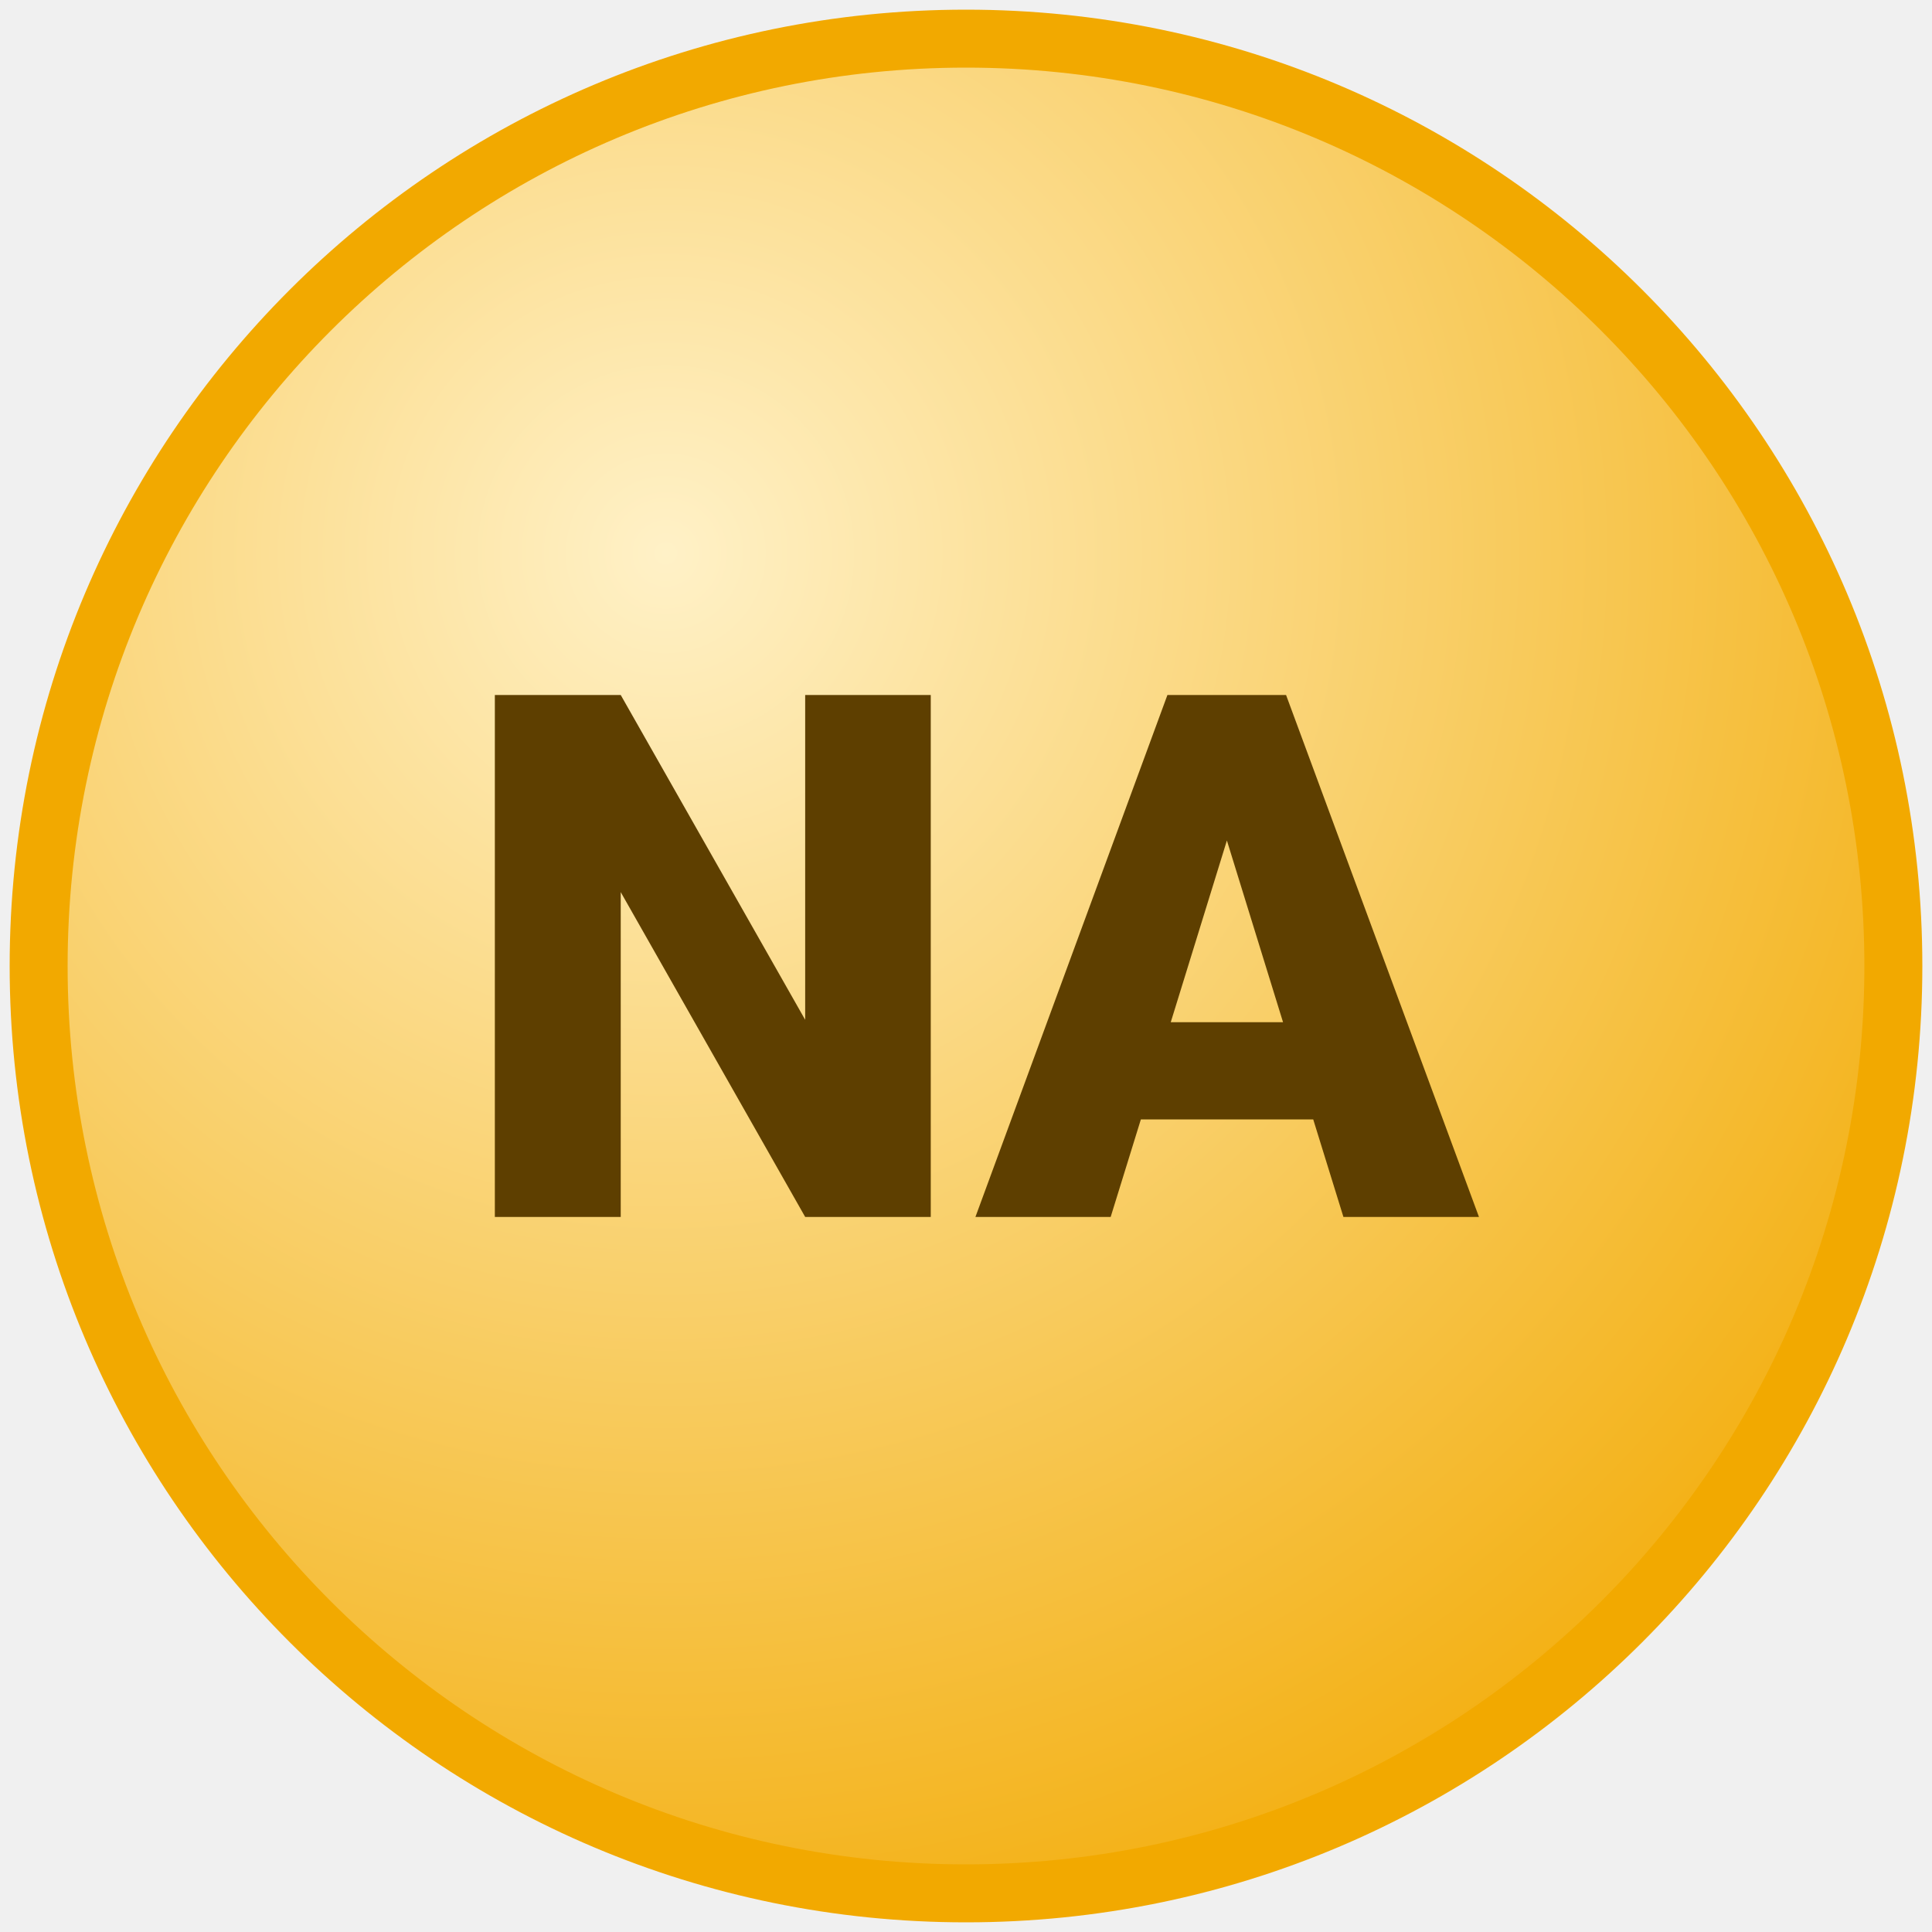
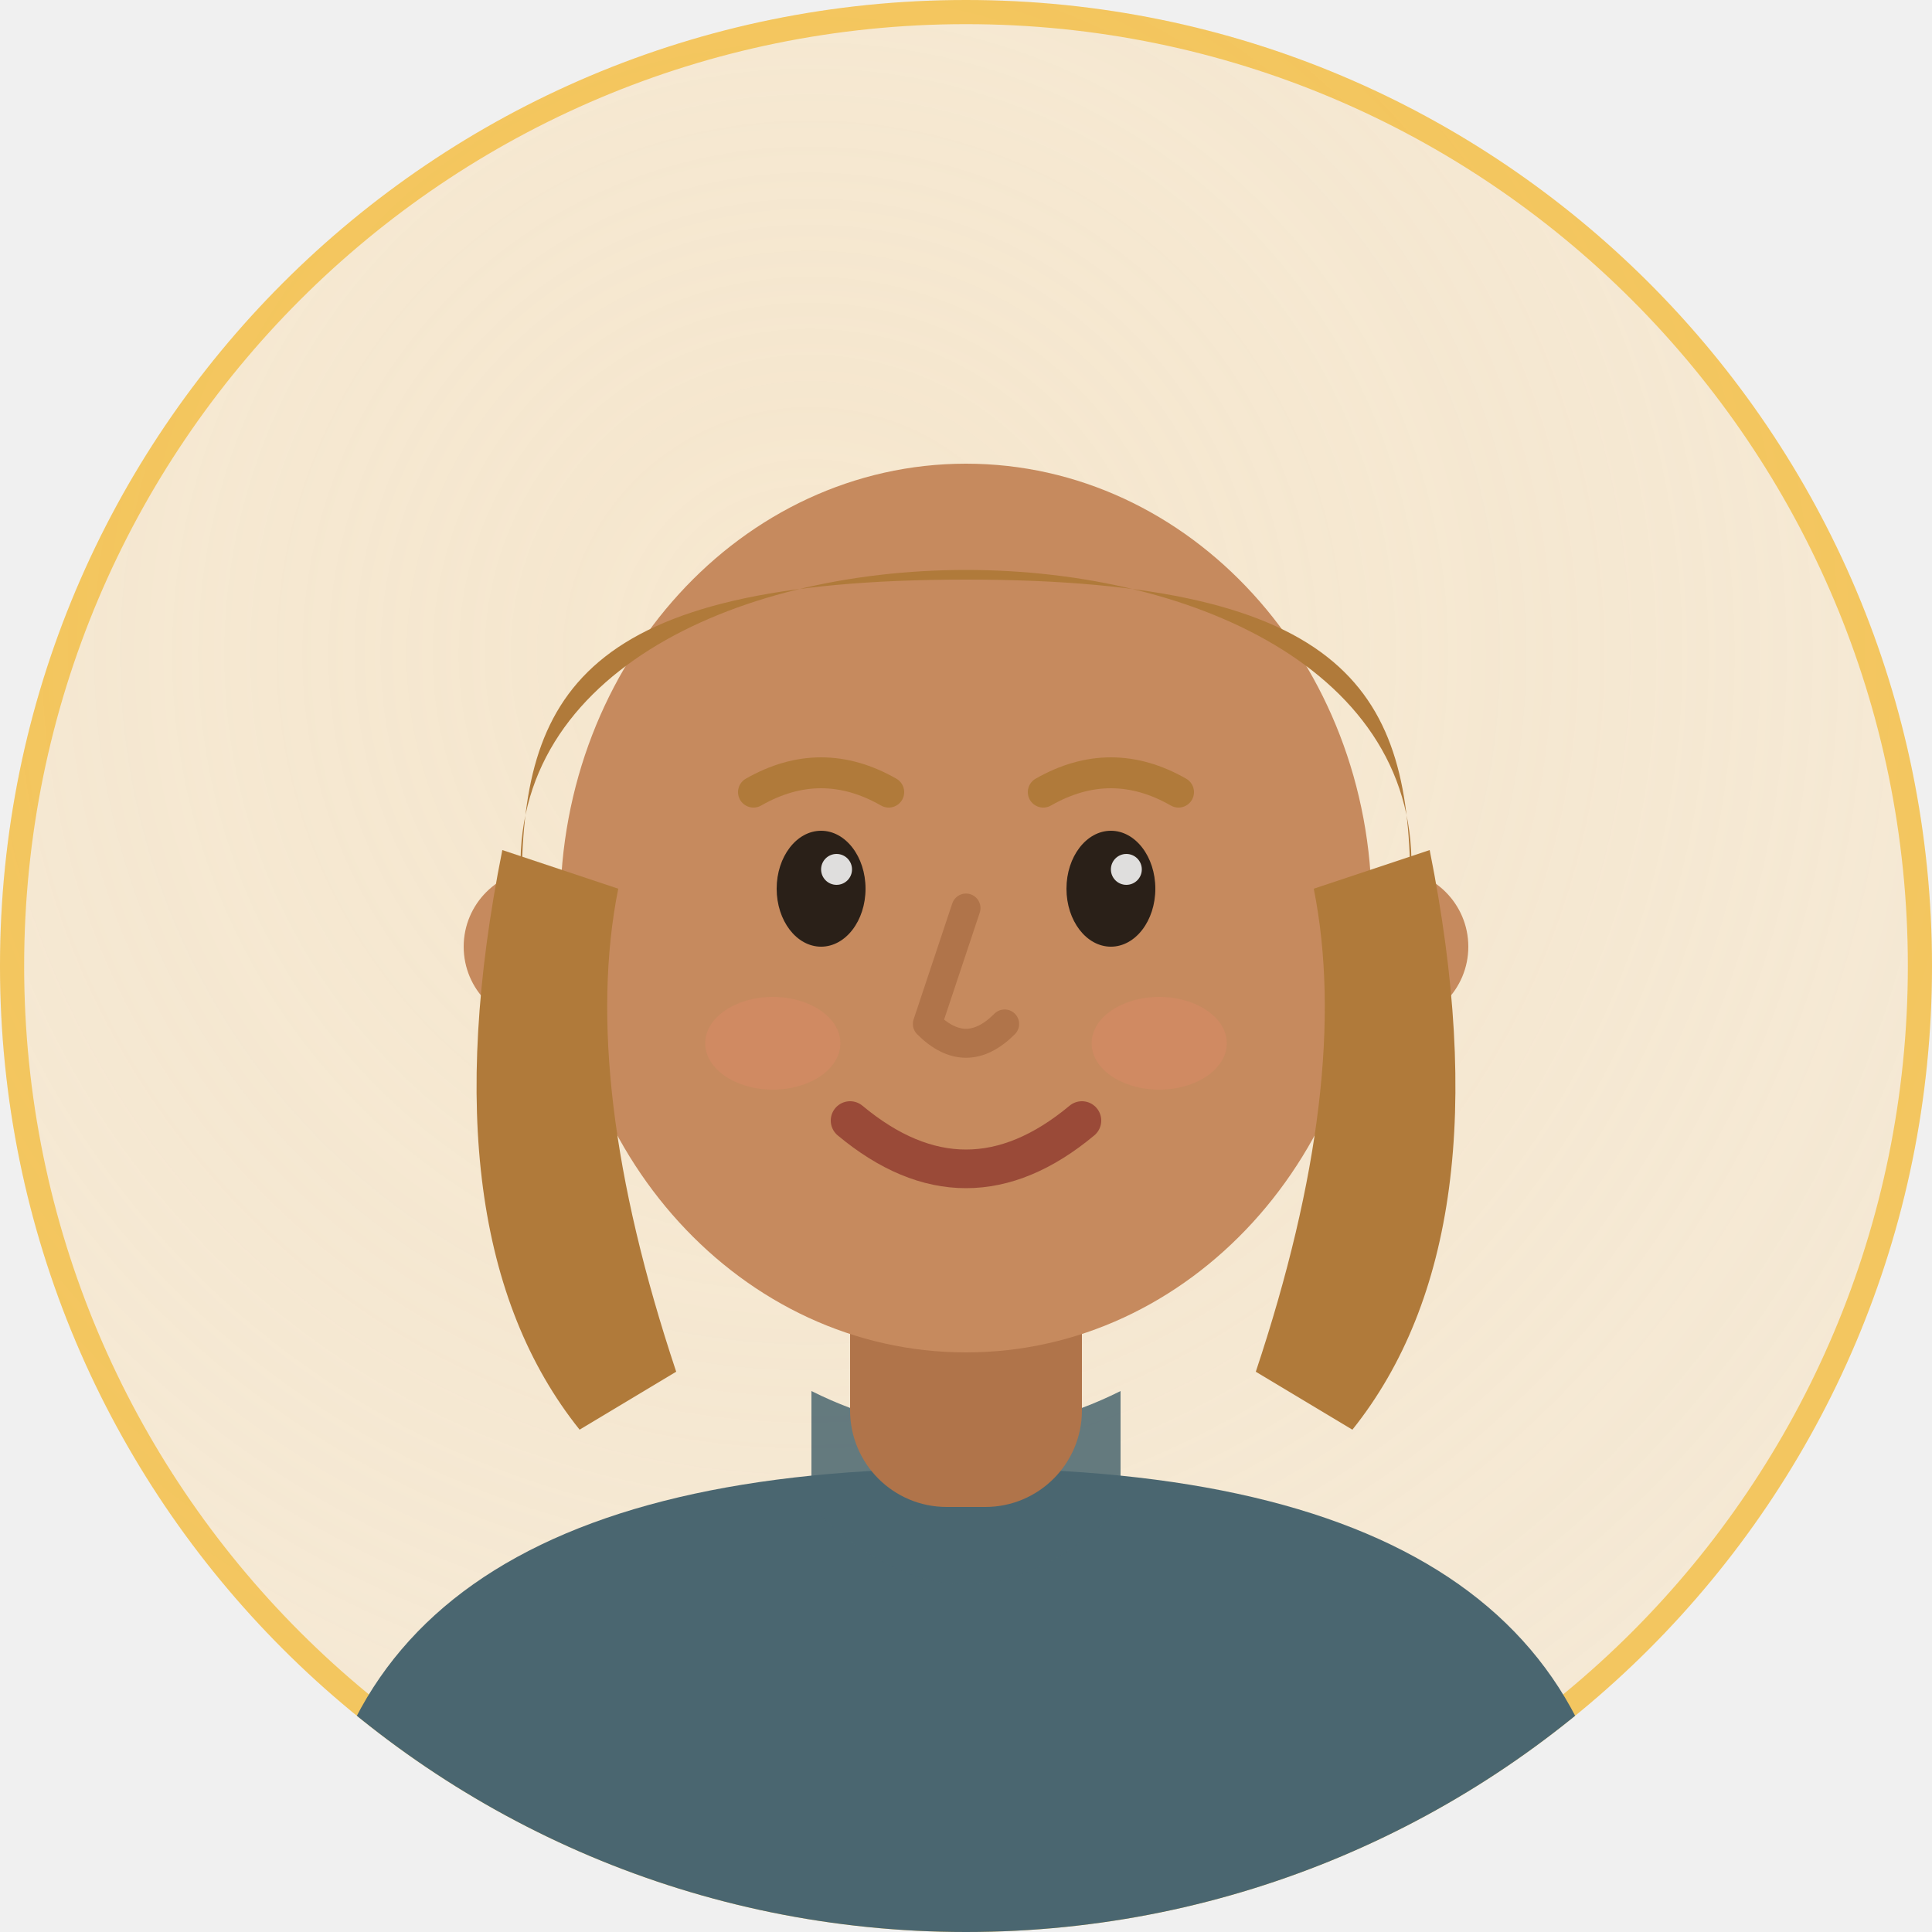
- <svg xmlns="http://www.w3.org/2000/svg" viewBox="0 0 100 100" role="img" aria-label="NA avatar">
+ <svg xmlns="http://www.w3.org/2000/svg" viewBox="0 0 100 100" role="img" aria-label="member portrait">
  <defs>
-     <radialGradient id="bg" cx="34%" cy="28%" r="85%">
-       <stop offset="0%" stop-color="#FFF1C7" />
-       <stop offset="100%" stop-color="#F2A900" />
+     <radialGradient id="bg" cx="42%" cy="34%" r="75%">
+       <stop offset="0%" stop-color="#F6E7CE" />
+       <stop offset="100%" stop-color="#F6E7CE" stop-opacity="0.78" />
    </radialGradient>
+     <clipPath id="disc">
+       <circle cx="50" cy="50" r="50" />
+     </clipPath>
  </defs>
-   <circle cx="50" cy="50" r="48" fill="url(#bg)" stroke="#F2A900" stroke-width="3" />
-   <text x="50" y="50" font-family="-apple-system,BlinkMacSystemFont,'Segoe UI',Roboto,Helvetica,Arial,sans-serif" font-size="38" font-weight="800" fill="#5E3F00" text-anchor="middle" dominant-baseline="central">NA</text>
+   <g clip-path="url(#disc)">
+     <rect x="0" y="0" width="100" height="100" fill="url(#bg)" />
+     <circle cx="50" cy="50" r="50" fill="none" stroke="#F2A900" stroke-width="2.5" stroke-opacity="0.55" />
+     <path d="M16 100 Q16 76 50 76 Q84 76 84 100 Z" fill="#4A6670" />
+     <path d="M42 78 Q50 86 58 78 L58 72 Q50 76 42 72 Z" fill="#4A6670" opacity="0.85" />
+     <rect x="44" y="64" width="12" height="14" rx="5" fill="#B0744A" />
+     <ellipse cx="50" cy="47" rx="21" ry="23" fill="#C68A5E" />
+     <circle cx="28" cy="49" r="4" fill="#C68A5E" />
+     <circle cx="72" cy="49" r="4" fill="#C68A5E" />
+     <ellipse cx="40" cy="54" rx="3.5" ry="2.4" fill="#E8896B" opacity="0.28" />
+     <ellipse cx="60" cy="54" rx="3.5" ry="2.4" fill="#E8896B" opacity="0.28" />
+     <ellipse cx="42.5" cy="46" rx="2.3" ry="3" fill="#2A2018" />
+     <ellipse cx="57.5" cy="46" rx="2.3" ry="3" fill="#2A2018" />
+     <circle cx="43.3" cy="45" r="0.8" fill="#fff" opacity="0.85" />
+     <circle cx="58.3" cy="45" r="0.8" fill="#fff" opacity="0.85" />
+     <path d="M39 41 Q42.5 39 46 41" stroke="#B07A3A" stroke-width="1.6" fill="none" stroke-linecap="round" />
+     <path d="M54 41 Q57.5 39 61 41" stroke="#B07A3A" stroke-width="1.6" fill="none" stroke-linecap="round" />
+     <path d="M50 47 L48 53 Q50 55 52 53" stroke="#B0744A" stroke-width="1.5" fill="none" stroke-linecap="round" stroke-linejoin="round" />
+     <path d="M44 58 Q50 63 56 58" stroke="#9A4A38" stroke-width="2" fill="none" stroke-linecap="round" />
+     <path d="M27 46 C25 24 75 24 73 46 C73 36 70 30 50 30 C30 30 27 36 27 46 Z" fill="#B07A3A" />
+     <path d="M26 44 Q22 64 30 74 L35 71 Q30 56 32 46 Z" fill="#B07A3A" />
+     <path d="M74 44 Q78 64 70 74 L65 71 Q70 56 68 46 Z" fill="#B07A3A" />
+   </g>
</svg>
